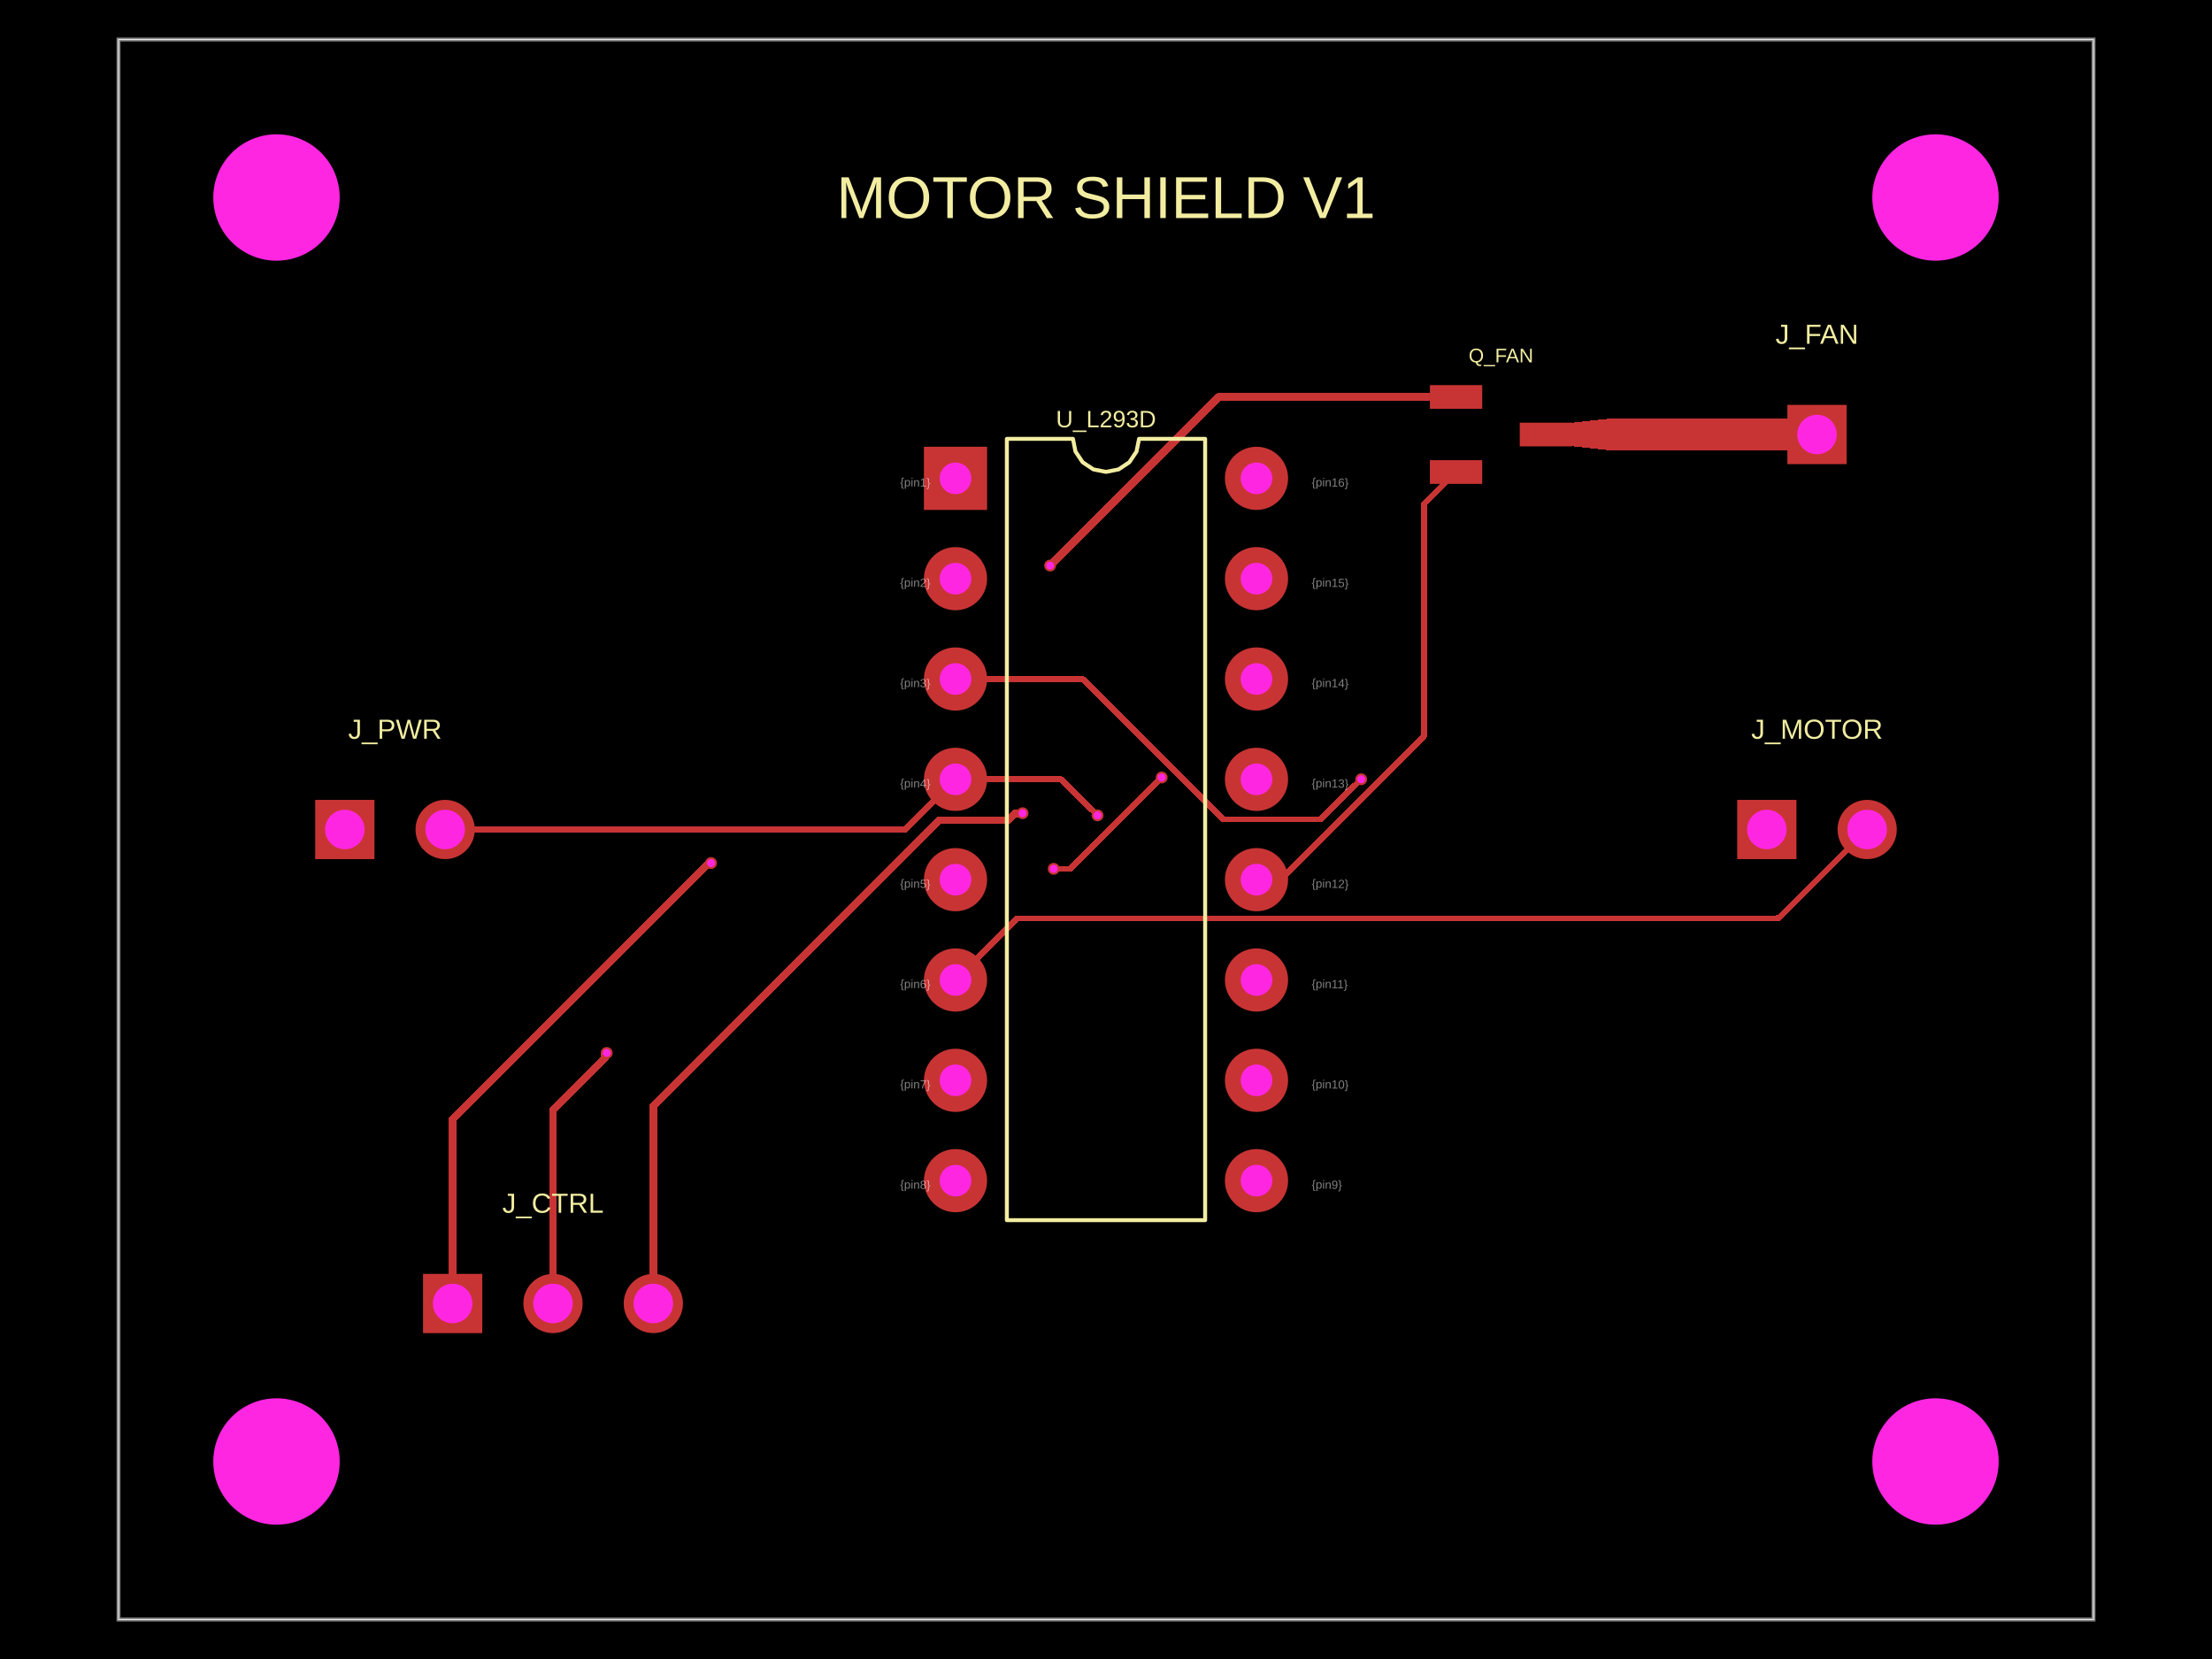
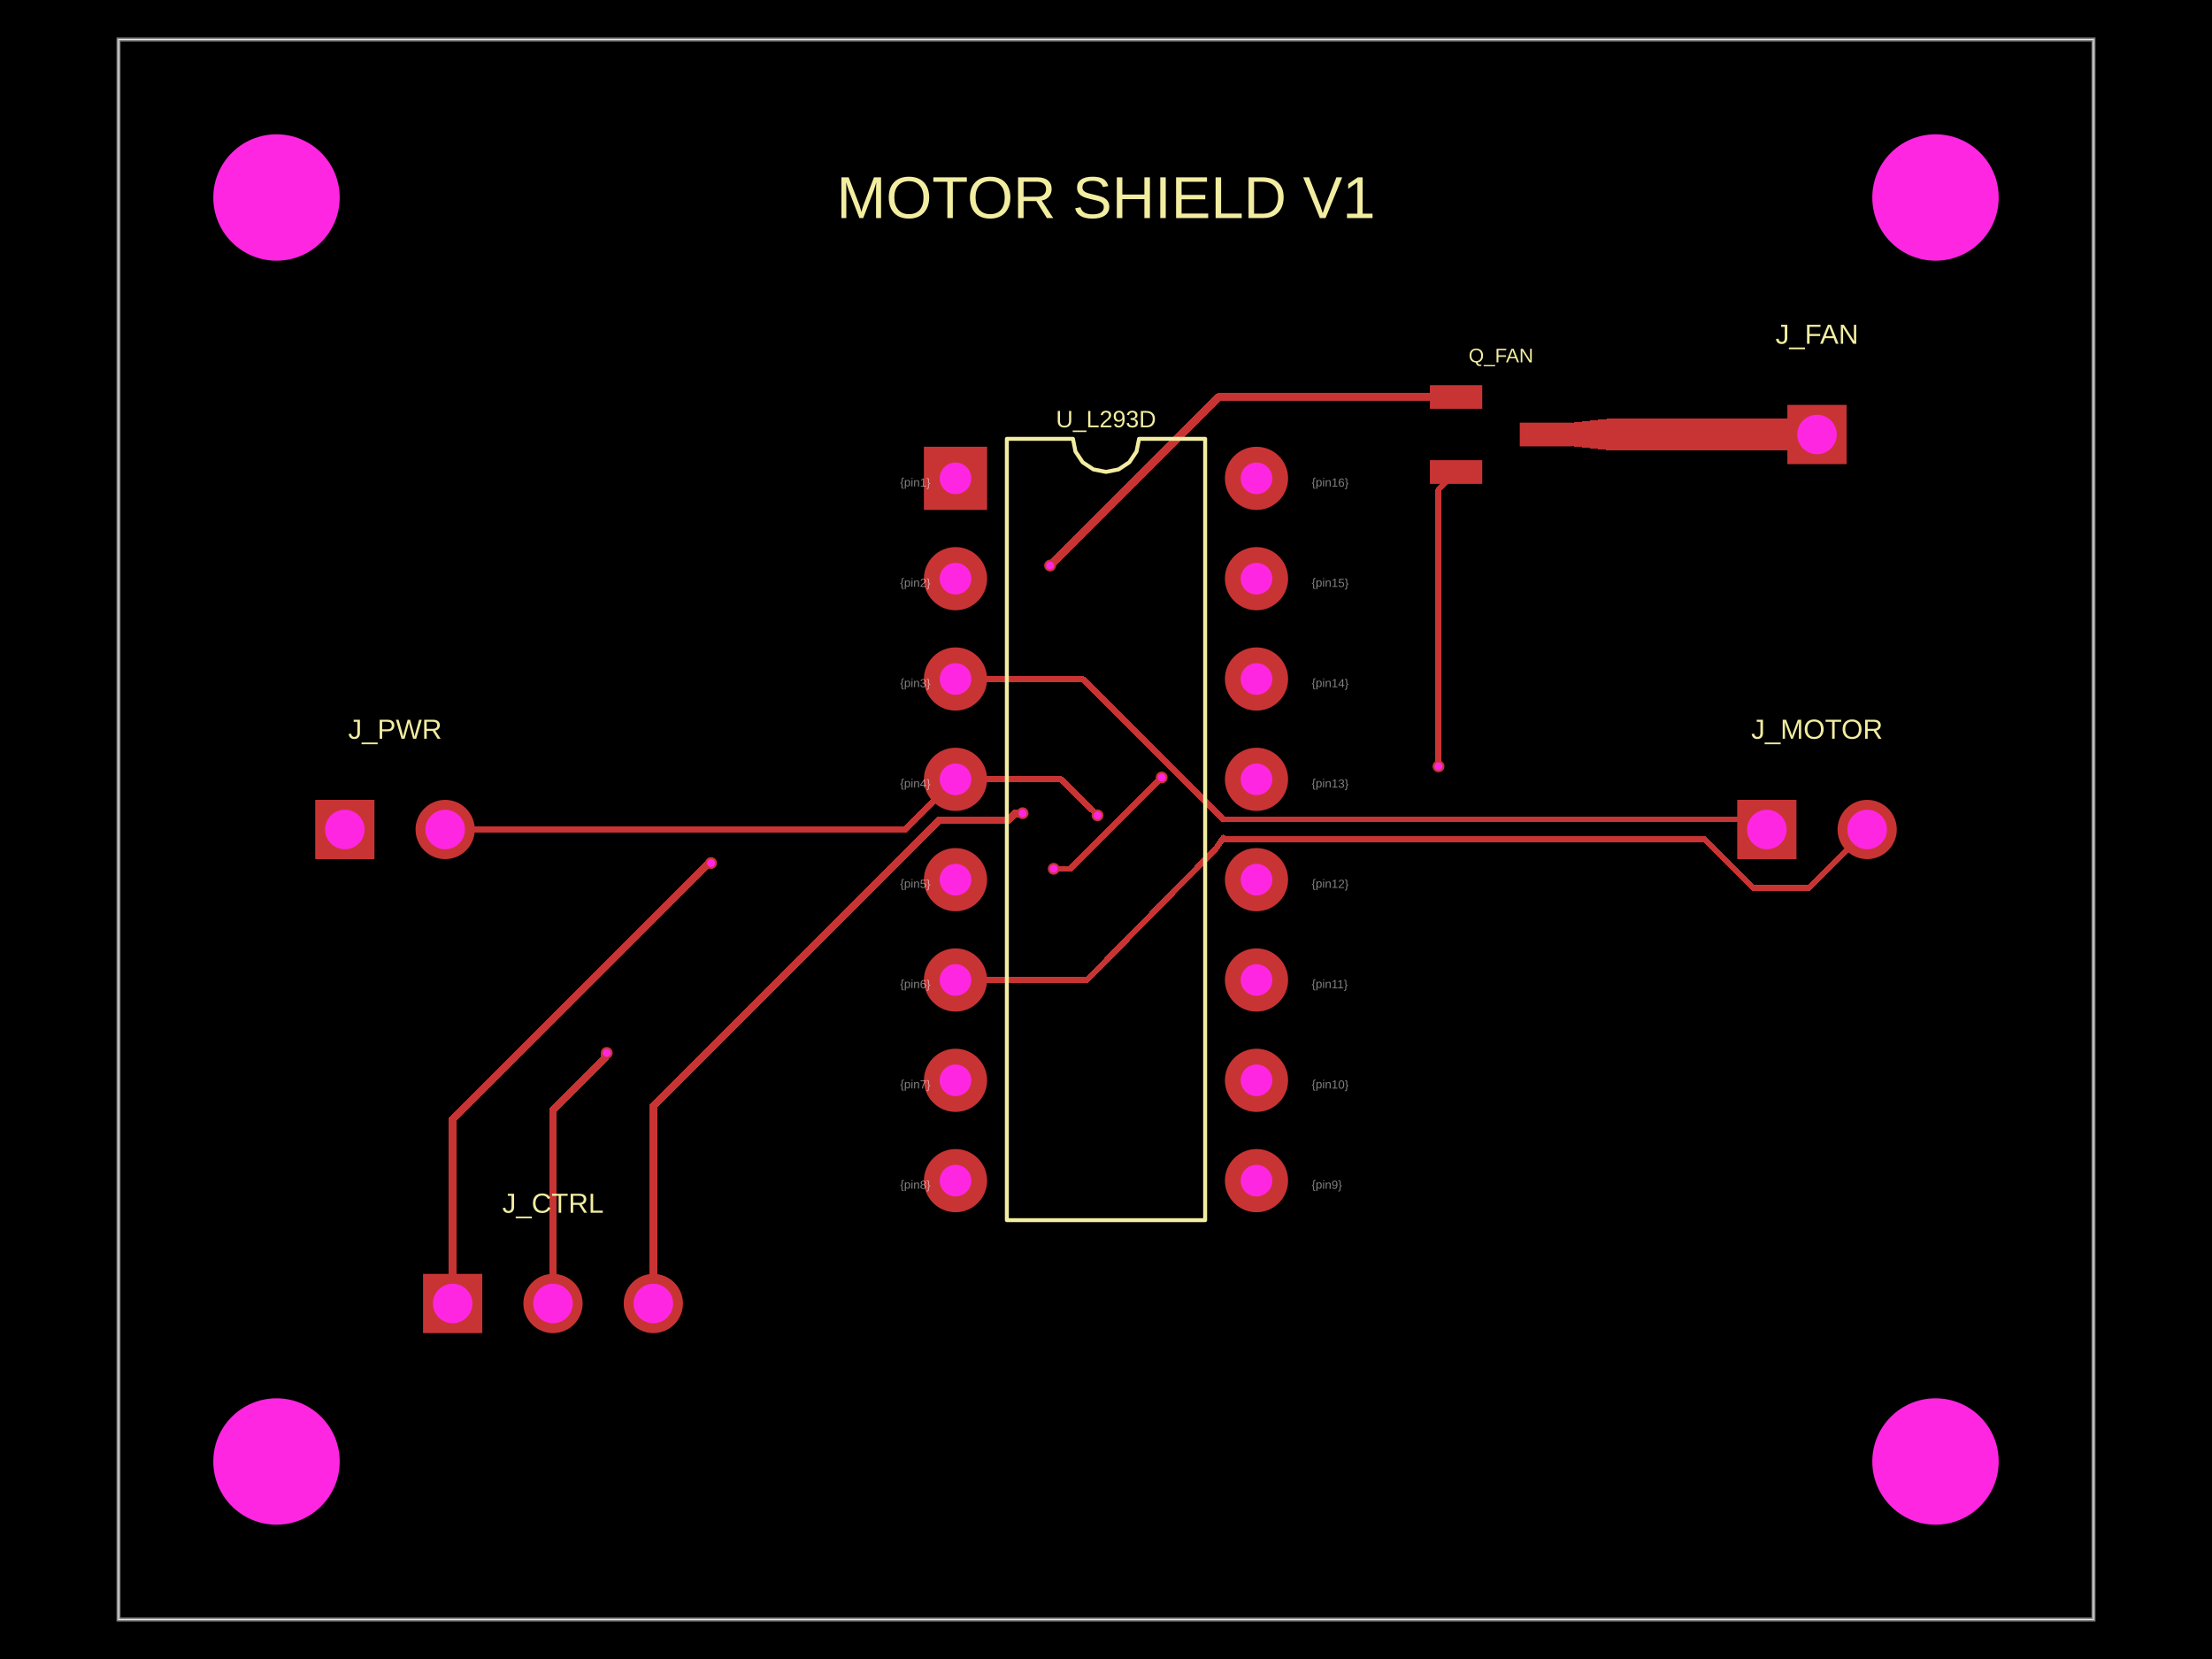
<svg xmlns="http://www.w3.org/2000/svg" width="800" height="600">
  <style />
  <rect class="boundary" x="0" y="0" fill="#000" width="800" height="600" data-type="pcb_background" data-pcb-layer="global" />
  <rect class="pcb-boundary" fill="none" stroke="#fff" stroke-width="0.3" x="42.857" y="14.286" width="714.286" height="571.429" data-type="pcb_boundary" data-pcb-layer="global" />
  <path class="pcb-board" d="M 42.857 585.714 L 757.143 585.714 L 757.143 14.286 L 42.857 14.286 Z" fill="none" stroke="rgba(255, 255, 255, 0.5)" stroke-width="1.429" data-type="pcb_board" data-pcb-layer="board" />
  <rect class="pcb-pad" fill="rgb(200, 52, 52)" x="517.143" y="139.286" width="18.929" height="8.571" data-type="pcb_smtpad" data-pcb-layer="top" data-pad-name="Q_FAN.GATE" />
  <rect class="pcb-pad" fill="rgb(200, 52, 52)" x="517.143" y="166.429" width="18.929" height="8.571" data-type="pcb_smtpad" data-pcb-layer="top" data-pad-name="Q_FAN.SOURCE" />
  <rect class="pcb-pad" fill="rgb(200, 52, 52)" x="549.643" y="152.857" width="18.929" height="8.571" data-type="pcb_smtpad" data-pcb-layer="top" data-pad-name="Q_FAN.DRAIN" />
  <path class="pcb-trace" stroke="rgb(200, 52, 52)" fill="none" d="M 559.114 157.143 L 561.971 157.143" stroke-width="8.571" stroke-linecap="round" stroke-linejoin="round" shape-rendering="crispEdges" data-type="pcb_trace" data-pcb-layer="top" />
  <path class="pcb-trace" stroke="rgb(200, 52, 52)" fill="none" d="M 561.971 157.143 L 564.829 157.143" stroke-width="8.571" stroke-linecap="round" stroke-linejoin="round" shape-rendering="crispEdges" data-type="pcb_trace" data-pcb-layer="top" />
  <path class="pcb-trace" stroke="rgb(200, 52, 52)" fill="none" d="M 564.829 157.143 L 567.686 157.143" stroke-width="8.571" stroke-linecap="round" stroke-linejoin="round" shape-rendering="crispEdges" data-type="pcb_trace" data-pcb-layer="top" />
  <path class="pcb-trace" stroke="rgb(200, 52, 52)" fill="none" d="M 567.686 157.143 L 568.579 157.143" stroke-width="8.571" stroke-linecap="round" stroke-linejoin="round" shape-rendering="crispEdges" data-type="pcb_trace" data-pcb-layer="top" />
  <path class="pcb-trace" stroke="rgb(200, 52, 52)" fill="none" d="M 568.579 157.143 L 570.543 157.143" stroke-width="8.571" stroke-linecap="round" stroke-linejoin="round" shape-rendering="crispEdges" data-type="pcb_trace" data-pcb-layer="top" />
  <path class="pcb-trace" stroke="rgb(200, 52, 52)" fill="none" d="M 570.543 157.143 L 573.4 157.143" stroke-width="8.99" stroke-linecap="round" stroke-linejoin="round" shape-rendering="crispEdges" data-type="pcb_trace" data-pcb-layer="top" />
  <path class="pcb-trace" stroke="rgb(200, 52, 52)" fill="none" d="M 573.4 157.143 L 576.257 157.143" stroke-width="9.6" stroke-linecap="round" stroke-linejoin="round" shape-rendering="crispEdges" data-type="pcb_trace" data-pcb-layer="top" />
  <path class="pcb-trace" stroke="rgb(200, 52, 52)" fill="none" d="M 576.257 157.143 L 579.114 157.143" stroke-width="10.21" stroke-linecap="round" stroke-linejoin="round" shape-rendering="crispEdges" data-type="pcb_trace" data-pcb-layer="top" />
  <path class="pcb-trace" stroke="rgb(200, 52, 52)" fill="none" d="M 579.114 157.143 L 581.971 157.143" stroke-width="10.819" stroke-linecap="round" stroke-linejoin="round" shape-rendering="crispEdges" data-type="pcb_trace" data-pcb-layer="top" />
  <path class="pcb-trace" stroke="rgb(200, 52, 52)" fill="none" d="M 581.971 157.143 L 657.143 157.143" stroke-width="11.429" stroke-linecap="round" stroke-linejoin="round" shape-rendering="crispEdges" data-type="pcb_trace" data-pcb-layer="top" />
-   <path class="pcb-trace" stroke="rgb(200, 52, 52)" fill="none" d="M 345.571 354.429 L 367.903 332.142" stroke-width="2.143" stroke-linecap="round" stroke-linejoin="round" shape-rendering="crispEdges" data-type="pcb_trace" data-pcb-layer="top" />
-   <path class="pcb-trace" stroke="rgb(200, 52, 52)" fill="none" d="M 367.903 332.142 L 639.891 332.142" stroke-width="2.143" stroke-linecap="round" stroke-linejoin="round" shape-rendering="crispEdges" data-type="pcb_trace" data-pcb-layer="top" />
-   <path class="pcb-trace" stroke="rgb(200, 52, 52)" fill="none" d="M 639.891 332.142 L 643.189 332.097" stroke-width="2.143" stroke-linecap="round" stroke-linejoin="round" shape-rendering="crispEdges" data-type="pcb_trace" data-pcb-layer="top" />
-   <path class="pcb-trace" stroke="rgb(200, 52, 52)" fill="none" d="M 643.189 332.097 L 675.286 300" stroke-width="2.143" stroke-linecap="round" stroke-linejoin="round" shape-rendering="crispEdges" data-type="pcb_trace" data-pcb-layer="top" />
+   <path class="pcb-trace" stroke="rgb(200, 52, 52)" fill="none" d="M 345.571 354.429 L 393.143 354.429" stroke-width="2.143" stroke-linecap="round" stroke-linejoin="round" shape-rendering="crispEdges" data-type="pcb_trace" data-pcb-layer="top" />
+   <path class="pcb-trace" stroke="rgb(200, 52, 52)" fill="none" d="M 393.143 354.429 L 439.647 307.013" stroke-width="2.143" stroke-linecap="round" stroke-linejoin="round" shape-rendering="crispEdges" data-type="pcb_trace" data-pcb-layer="top" />
+   <path class="pcb-trace" stroke="rgb(200, 52, 52)" fill="none" d="M 439.647 307.013 L 442.48 302.966" stroke-width="2.143" stroke-linecap="round" stroke-linejoin="round" shape-rendering="crispEdges" data-type="pcb_trace" data-pcb-layer="top" />
+   <path class="pcb-trace" stroke="rgb(200, 52, 52)" fill="none" d="M 442.48 302.966 L 442.877 303.533" stroke-width="2.143" stroke-linecap="round" stroke-linejoin="round" shape-rendering="crispEdges" data-type="pcb_trace" data-pcb-layer="top" />
+   <path class="pcb-trace" stroke="rgb(200, 52, 52)" fill="none" d="M 442.877 303.533 L 444.853 303.533" stroke-width="2.143" stroke-linecap="round" stroke-linejoin="round" shape-rendering="crispEdges" data-type="pcb_trace" data-pcb-layer="top" />
+   <path class="pcb-trace" stroke="rgb(200, 52, 52)" fill="none" d="M 444.853 303.533 L 616.423 303.533" stroke-width="2.143" stroke-linecap="round" stroke-linejoin="round" shape-rendering="crispEdges" data-type="pcb_trace" data-pcb-layer="top" />
+   <path class="pcb-trace" stroke="rgb(200, 52, 52)" fill="none" d="M 616.423 303.533 L 633.99 321.1" stroke-width="2.143" stroke-linecap="round" stroke-linejoin="round" shape-rendering="crispEdges" data-type="pcb_trace" data-pcb-layer="top" />
+   <path class="pcb-trace" stroke="rgb(200, 52, 52)" fill="none" d="M 633.99 321.1 L 654.186 321.1" stroke-width="2.143" stroke-linecap="round" stroke-linejoin="round" shape-rendering="crispEdges" data-type="pcb_trace" data-pcb-layer="top" />
+   <path class="pcb-trace" stroke="rgb(200, 52, 52)" fill="none" d="M 654.186 321.1 L 675.286 300" stroke-width="2.143" stroke-linecap="round" stroke-linejoin="round" shape-rendering="crispEdges" data-type="pcb_trace" data-pcb-layer="top" />
  <path class="pcb-trace" stroke="rgb(200, 52, 52)" fill="none" d="M 345.571 245.571 L 391.628 245.571" stroke-width="2.143" stroke-linecap="round" stroke-linejoin="round" shape-rendering="crispEdges" data-type="pcb_trace" data-pcb-layer="top" />
  <path class="pcb-trace" stroke="rgb(200, 52, 52)" fill="none" d="M 391.628 245.571 L 442.396 296.339" stroke-width="2.143" stroke-linecap="round" stroke-linejoin="round" shape-rendering="crispEdges" data-type="pcb_trace" data-pcb-layer="top" />
-   <path class="pcb-trace" stroke="rgb(200, 52, 52)" fill="none" d="M 442.396 296.339 L 477.55 296.339" stroke-width="2.143" stroke-linecap="round" stroke-linejoin="round" shape-rendering="crispEdges" data-type="pcb_trace" data-pcb-layer="top" />
-   <path class="pcb-trace" stroke="rgb(200, 52, 52)" fill="none" d="M 477.55 296.339 L 489.829 284.06" stroke-width="2.143" stroke-linecap="round" stroke-linejoin="round" shape-rendering="crispEdges" data-type="pcb_trace" data-pcb-layer="top" />
-   <path class="pcb-trace" stroke="rgb(200, 52, 52)" fill="none" d="M 489.829 284.06 L 490.083 284.06" stroke-width="2.143" stroke-linecap="round" stroke-linejoin="round" shape-rendering="crispEdges" data-type="pcb_trace" data-pcb-layer="top" />
-   <path class="pcb-trace" stroke="rgb(200, 52, 52)" fill="none" d="M 490.083 284.06 L 492.3 281.843" stroke-width="2.143" stroke-linecap="round" stroke-linejoin="round" shape-rendering="crispEdges" data-type="pcb_trace" data-pcb-layer="top" />
+   <path class="pcb-trace" stroke="rgb(200, 52, 52)" fill="none" d="M 442.396 296.339 L 635.339 296.339" stroke-width="2.143" stroke-linecap="round" stroke-linejoin="round" shape-rendering="crispEdges" data-type="pcb_trace" data-pcb-layer="top" />
+   <path class="pcb-trace" stroke="rgb(200, 52, 52)" fill="none" d="M 635.339 296.339 L 639 300" stroke-width="2.143" stroke-linecap="round" stroke-linejoin="round" shape-rendering="crispEdges" data-type="pcb_trace" data-pcb-layer="top" />
  <path class="pcb-trace" stroke="rgb(200, 52, 52)" fill="none" d="M 236.286 471.429 L 236.286 400.008" stroke-width="2.857" stroke-linecap="round" stroke-linejoin="round" shape-rendering="crispEdges" data-type="pcb_trace" data-pcb-layer="top" />
  <path class="pcb-trace" stroke="rgb(200, 52, 52)" fill="none" d="M 236.286 400.008 L 339.651 296.643" stroke-width="2.857" stroke-linecap="round" stroke-linejoin="round" shape-rendering="crispEdges" data-type="pcb_trace" data-pcb-layer="top" />
  <path class="pcb-trace" stroke="rgb(200, 52, 52)" fill="none" d="M 339.651 296.643 L 364.691 296.643" stroke-width="2.857" stroke-linecap="round" stroke-linejoin="round" shape-rendering="crispEdges" data-type="pcb_trace" data-pcb-layer="top" />
  <path class="pcb-trace" stroke="rgb(200, 52, 52)" fill="none" d="M 364.691 296.643 L 367.183 294.152" stroke-width="2.857" stroke-linecap="round" stroke-linejoin="round" shape-rendering="crispEdges" data-type="pcb_trace" data-pcb-layer="top" />
  <path class="pcb-trace" stroke="rgb(200, 52, 52)" fill="none" d="M 367.183 294.152 L 369.791 294.152" stroke-width="2.857" stroke-linecap="round" stroke-linejoin="round" shape-rendering="crispEdges" data-type="pcb_trace" data-pcb-layer="top" />
  <path class="pcb-trace" stroke="rgb(200, 52, 52)" fill="none" d="M 369.791 294.152 L 369.829 294.114" stroke-width="2.857" stroke-linecap="round" stroke-linejoin="round" shape-rendering="crispEdges" data-type="pcb_trace" data-pcb-layer="top" />
  <path class="pcb-trace" stroke="rgb(200, 52, 52)" fill="none" d="M 379.786 204.543 L 440.757 143.571" stroke-width="2.857" stroke-linecap="round" stroke-linejoin="round" shape-rendering="crispEdges" data-type="pcb_trace" data-pcb-layer="top" />
  <path class="pcb-trace" stroke="rgb(200, 52, 52)" fill="none" d="M 440.757 143.571 L 526.614 143.571" stroke-width="2.857" stroke-linecap="round" stroke-linejoin="round" shape-rendering="crispEdges" data-type="pcb_trace" data-pcb-layer="top" />
  <path class="pcb-trace" stroke="rgb(200, 52, 52)" fill="none" d="M 200 471.429 L 200 401.434" stroke-width="2.857" stroke-linecap="round" stroke-linejoin="round" shape-rendering="crispEdges" data-type="pcb_trace" data-pcb-layer="top" />
  <path class="pcb-trace" stroke="rgb(200, 52, 52)" fill="none" d="M 200 401.434 L 218.691 382.743" stroke-width="2.857" stroke-linecap="round" stroke-linejoin="round" shape-rendering="crispEdges" data-type="pcb_trace" data-pcb-layer="top" />
  <path class="pcb-trace" stroke="rgb(200, 52, 52)" fill="none" d="M 218.691 382.743 L 218.691 381.538" stroke-width="2.857" stroke-linecap="round" stroke-linejoin="round" shape-rendering="crispEdges" data-type="pcb_trace" data-pcb-layer="top" />
  <path class="pcb-trace" stroke="rgb(200, 52, 52)" fill="none" d="M 218.691 381.538 L 219.429 380.8" stroke-width="2.857" stroke-linecap="round" stroke-linejoin="round" shape-rendering="crispEdges" data-type="pcb_trace" data-pcb-layer="top" />
  <path class="pcb-trace" stroke="rgb(200, 52, 52)" fill="none" d="M 163.714 471.429 L 163.714 404.74" stroke-width="2.857" stroke-linecap="round" stroke-linejoin="round" shape-rendering="crispEdges" data-type="pcb_trace" data-pcb-layer="top" />
  <path class="pcb-trace" stroke="rgb(200, 52, 52)" fill="none" d="M 163.714 404.74 L 256.734 311.72" stroke-width="2.857" stroke-linecap="round" stroke-linejoin="round" shape-rendering="crispEdges" data-type="pcb_trace" data-pcb-layer="top" />
  <path class="pcb-trace" stroke="rgb(200, 52, 52)" fill="none" d="M 256.734 311.72 L 257.157 312.143" stroke-width="2.857" stroke-linecap="round" stroke-linejoin="round" shape-rendering="crispEdges" data-type="pcb_trace" data-pcb-layer="top" />
  <path class="pcb-trace" stroke="rgb(200, 52, 52)" fill="none" d="M 345.571 281.857 L 383.75 281.857" stroke-width="2.143" stroke-linecap="round" stroke-linejoin="round" shape-rendering="crispEdges" data-type="pcb_trace" data-pcb-layer="top" />
  <path class="pcb-trace" stroke="rgb(200, 52, 52)" fill="none" d="M 383.75 281.857 L 394.633 292.741" stroke-width="2.143" stroke-linecap="round" stroke-linejoin="round" shape-rendering="crispEdges" data-type="pcb_trace" data-pcb-layer="top" />
  <path class="pcb-trace" stroke="rgb(200, 52, 52)" fill="none" d="M 394.633 292.741 L 394.798 292.741" stroke-width="2.143" stroke-linecap="round" stroke-linejoin="round" shape-rendering="crispEdges" data-type="pcb_trace" data-pcb-layer="top" />
  <path class="pcb-trace" stroke="rgb(200, 52, 52)" fill="none" d="M 394.798 292.741 L 396.943 294.886" stroke-width="2.143" stroke-linecap="round" stroke-linejoin="round" shape-rendering="crispEdges" data-type="pcb_trace" data-pcb-layer="top" />
-   <path class="pcb-trace" stroke="rgb(200, 52, 52)" fill="none" d="M 454.429 318.143 L 463.063 318.143" stroke-width="2.143" stroke-linecap="round" stroke-linejoin="round" shape-rendering="crispEdges" data-type="pcb_trace" data-pcb-layer="top" />
-   <path class="pcb-trace" stroke="rgb(200, 52, 52)" fill="none" d="M 463.063 318.143 L 515.04 266.165" stroke-width="2.143" stroke-linecap="round" stroke-linejoin="round" shape-rendering="crispEdges" data-type="pcb_trace" data-pcb-layer="top" />
-   <path class="pcb-trace" stroke="rgb(200, 52, 52)" fill="none" d="M 515.04 266.165 L 515.04 182.288" stroke-width="2.143" stroke-linecap="round" stroke-linejoin="round" shape-rendering="crispEdges" data-type="pcb_trace" data-pcb-layer="top" />
-   <path class="pcb-trace" stroke="rgb(200, 52, 52)" fill="none" d="M 515.04 182.288 L 526.614 170.714" stroke-width="2.143" stroke-linecap="round" stroke-linejoin="round" shape-rendering="crispEdges" data-type="pcb_trace" data-pcb-layer="top" />
+   <path class="pcb-trace" stroke="rgb(200, 52, 52)" fill="none" d="M 520.257 277.157 L 520.257 177.071" stroke-width="2.143" stroke-linecap="round" stroke-linejoin="round" shape-rendering="crispEdges" data-type="pcb_trace" data-pcb-layer="top" />
+   <path class="pcb-trace" stroke="rgb(200, 52, 52)" fill="none" d="M 520.257 177.071 L 526.614 170.714" stroke-width="2.143" stroke-linecap="round" stroke-linejoin="round" shape-rendering="crispEdges" data-type="pcb_trace" data-pcb-layer="top" />
  <path class="pcb-trace" stroke="rgb(200, 52, 52)" fill="none" d="M 161 300 L 327.429 300" stroke-width="2.143" stroke-linecap="round" stroke-linejoin="round" shape-rendering="crispEdges" data-type="pcb_trace" data-pcb-layer="top" />
  <path class="pcb-trace" stroke="rgb(200, 52, 52)" fill="none" d="M 327.429 300 L 345.571 281.857" stroke-width="2.143" stroke-linecap="round" stroke-linejoin="round" shape-rendering="crispEdges" data-type="pcb_trace" data-pcb-layer="top" />
  <path class="pcb-trace" stroke="rgb(200, 52, 52)" fill="none" d="M 381.086 314.214 L 387.047 314.214" stroke-width="2.143" stroke-linecap="round" stroke-linejoin="round" shape-rendering="crispEdges" data-type="pcb_trace" data-pcb-layer="top" />
  <path class="pcb-trace" stroke="rgb(200, 52, 52)" fill="none" d="M 387.047 314.214 L 418.17 283.092" stroke-width="2.143" stroke-linecap="round" stroke-linejoin="round" shape-rendering="crispEdges" data-type="pcb_trace" data-pcb-layer="top" />
  <path class="pcb-trace" stroke="rgb(200, 52, 52)" fill="none" d="M 418.17 283.092 L 418.237 283.092" stroke-width="2.143" stroke-linecap="round" stroke-linejoin="round" shape-rendering="crispEdges" data-type="pcb_trace" data-pcb-layer="top" />
  <path class="pcb-trace" stroke="rgb(200, 52, 52)" fill="none" d="M 418.237 283.092 L 420.143 281.186" stroke-width="2.143" stroke-linecap="round" stroke-linejoin="round" shape-rendering="crispEdges" data-type="pcb_trace" data-pcb-layer="top" />
  <text x="0" y="0" dx="0" dy="0" fill="#f2eda1" font-family="Arial, sans-serif" font-size="21.429" text-anchor="middle" dominant-baseline="central" transform="matrix(1,0,0,1,400,71.42857)" class="pcb-silkscreen-text pcb-silkscreen-top" data-pcb-silkscreen-text-id="pcb_silkscreen_text_0" stroke="none" data-type="pcb_silkscreen_text" data-pcb-layer="top">MOTOR SHIELD V1</text>
  <text x="0" y="0" dx="0" dy="0" fill="#f2eda1" font-family="Arial, sans-serif" font-size="10" text-anchor="middle" dominant-baseline="central" transform="matrix(1,0,0,1,142.8571,263.7143)" class="pcb-silkscreen-text pcb-silkscreen-top" data-pcb-silkscreen-text-id="pcb_silkscreen_text_1" stroke="none" data-type="pcb_silkscreen_text" data-pcb-layer="top">J_PWR</text>
  <text x="0" y="0" dx="0" dy="0" fill="#f2eda1" font-family="Arial, sans-serif" font-size="10" text-anchor="middle" dominant-baseline="central" transform="matrix(1,0,0,1,200,435.1429)" class="pcb-silkscreen-text pcb-silkscreen-top" data-pcb-silkscreen-text-id="pcb_silkscreen_text_2" stroke="none" data-type="pcb_silkscreen_text" data-pcb-layer="top">J_CTRL</text>
  <path class="pcb-silkscreen pcb-silkscreen-top" d="M 364.143 441.286 L 364.143 158.714 L 388.048 158.714 L 388.957 163.288 L 391.548 167.166 L 395.426 169.757 L 400 170.667 L 404.574 169.757 L 408.452 167.166 L 411.043 163.288 L 411.952 158.714 L 435.857 158.714 L 435.857 441.286 L 364.143 441.286 Z" fill="none" stroke="#f2eda1" stroke-width="1.429" stroke-linecap="round" stroke-linejoin="round" data-pcb-component-id="pcb_component_2" data-pcb-silkscreen-path-id="pcb_silkscreen_path_0" data-type="pcb_silkscreen_path" data-pcb-layer="top" />
  <text x="0" y="0" dx="0" dy="0" fill="#f2eda1" font-family="Arial, sans-serif" font-size="8.571" text-anchor="middle" dominant-baseline="central" transform="matrix(1,0,0,1,400,151.5714)" class="pcb-silkscreen-text pcb-silkscreen-top" data-pcb-silkscreen-text-id="pcb_silkscreen_text_3" stroke="none" data-type="pcb_silkscreen_text" data-pcb-layer="top">U_L293D</text>
  <text x="0" y="0" dx="0" dy="0" fill="#f2eda1" font-family="Arial, sans-serif" font-size="7.143" text-anchor="middle" dominant-baseline="central" transform="matrix(1,0,0,1,542.8571,128.5714)" class="pcb-silkscreen-text pcb-silkscreen-top" data-pcb-silkscreen-text-id="pcb_silkscreen_text_4" stroke="none" data-type="pcb_silkscreen_text" data-pcb-layer="top">Q_FAN</text>
  <text x="0" y="0" dx="0" dy="0" fill="#f2eda1" font-family="Arial, sans-serif" font-size="10" text-anchor="middle" dominant-baseline="central" transform="matrix(1,0,0,1,657.1429,263.7143)" class="pcb-silkscreen-text pcb-silkscreen-top" data-pcb-silkscreen-text-id="pcb_silkscreen_text_5" stroke="none" data-type="pcb_silkscreen_text" data-pcb-layer="top">J_MOTOR</text>
  <text x="0" y="0" dx="0" dy="0" fill="#f2eda1" font-family="Arial, sans-serif" font-size="10" text-anchor="middle" dominant-baseline="central" transform="matrix(1,0,0,1,657.1429,120.8571)" class="pcb-silkscreen-text pcb-silkscreen-top" data-pcb-silkscreen-text-id="pcb_silkscreen_text_6" stroke="none" data-type="pcb_silkscreen_text" data-pcb-layer="top">J_FAN</text>
  <g data-type="pcb_plated_hole" data-pcb-layer="through" data-pad-name="J_PWR.pin1">
    <rect class="pcb-hole-outer-pad" fill="rgb(200, 52, 52)" x="114" y="289.286" width="21.429" height="21.429" data-type="pcb_plated_hole" data-pcb-layer="top" />
    <circle class="pcb-hole-inner" fill="#FF26E2" cx="124.714" cy="300" r="7.143" data-type="pcb_plated_hole_drill" data-pcb-layer="drill" />
  </g>
  <g data-type="pcb_plated_hole" data-pcb-layer="through" data-pad-name="J_PWR.pin2">
    <circle class="pcb-hole-outer" fill="rgb(200, 52, 52)" cx="161" cy="300" r="10.714" data-type="pcb_plated_hole" data-pcb-layer="top" />
    <circle class="pcb-hole-inner" fill="#FF26E2" cx="161" cy="300" r="7.143" data-type="pcb_plated_hole_drill" data-pcb-layer="drill" />
  </g>
  <g data-type="pcb_plated_hole" data-pcb-layer="through" data-pad-name="J_CTRL.pin1">
    <rect class="pcb-hole-outer-pad" fill="rgb(200, 52, 52)" x="153" y="460.714" width="21.429" height="21.429" data-type="pcb_plated_hole" data-pcb-layer="top" />
    <circle class="pcb-hole-inner" fill="#FF26E2" cx="163.714" cy="471.429" r="7.143" data-type="pcb_plated_hole_drill" data-pcb-layer="drill" />
  </g>
  <g data-type="pcb_plated_hole" data-pcb-layer="through" data-pad-name="J_CTRL.pin2">
    <circle class="pcb-hole-outer" fill="rgb(200, 52, 52)" cx="200" cy="471.429" r="10.714" data-type="pcb_plated_hole" data-pcb-layer="top" />
    <circle class="pcb-hole-inner" fill="#FF26E2" cx="200" cy="471.429" r="7.143" data-type="pcb_plated_hole_drill" data-pcb-layer="drill" />
  </g>
  <g data-type="pcb_plated_hole" data-pcb-layer="through" data-pad-name="J_CTRL.pin3">
    <circle class="pcb-hole-outer" fill="rgb(200, 52, 52)" cx="236.286" cy="471.429" r="10.714" data-type="pcb_plated_hole" data-pcb-layer="top" />
    <circle class="pcb-hole-inner" fill="#FF26E2" cx="236.286" cy="471.429" r="7.143" data-type="pcb_plated_hole_drill" data-pcb-layer="drill" />
  </g>
  <g data-type="pcb_plated_hole" data-pcb-layer="through" data-pad-name="U_L293D.EN1">
    <rect class="pcb-hole-outer-pad" fill="rgb(200, 52, 52)" x="334.143" y="161.571" width="22.857" height="22.857" data-type="pcb_plated_hole" data-pcb-layer="top" />
    <circle class="pcb-hole-inner" fill="#FF26E2" cx="345.571" cy="173" r="5.714" data-type="pcb_plated_hole_drill" data-pcb-layer="drill" />
  </g>
  <g data-type="pcb_plated_hole" data-pcb-layer="through" data-pad-name="U_L293D.IN1">
    <circle class="pcb-hole-outer" fill="rgb(200, 52, 52)" cx="345.571" cy="209.286" r="11.429" data-type="pcb_plated_hole" data-pcb-layer="top" />
    <circle class="pcb-hole-inner" fill="#FF26E2" cx="345.571" cy="209.286" r="5.714" data-type="pcb_plated_hole_drill" data-pcb-layer="drill" />
  </g>
  <g data-type="pcb_plated_hole" data-pcb-layer="through" data-pad-name="U_L293D.OUT1">
    <circle class="pcb-hole-outer" fill="rgb(200, 52, 52)" cx="345.571" cy="245.571" r="11.429" data-type="pcb_plated_hole" data-pcb-layer="top" />
    <circle class="pcb-hole-inner" fill="#FF26E2" cx="345.571" cy="245.571" r="5.714" data-type="pcb_plated_hole_drill" data-pcb-layer="drill" />
  </g>
  <g data-type="pcb_plated_hole" data-pcb-layer="through" data-pad-name="U_L293D.GND_L">
    <circle class="pcb-hole-outer" fill="rgb(200, 52, 52)" cx="345.571" cy="281.857" r="11.429" data-type="pcb_plated_hole" data-pcb-layer="top" />
    <circle class="pcb-hole-inner" fill="#FF26E2" cx="345.571" cy="281.857" r="5.714" data-type="pcb_plated_hole_drill" data-pcb-layer="drill" />
  </g>
  <g data-type="pcb_plated_hole" data-pcb-layer="through" data-pad-name="U_L293D.pin5">
    <circle class="pcb-hole-outer" fill="rgb(200, 52, 52)" cx="345.571" cy="318.143" r="11.429" data-type="pcb_plated_hole" data-pcb-layer="top" />
    <circle class="pcb-hole-inner" fill="#FF26E2" cx="345.571" cy="318.143" r="5.714" data-type="pcb_plated_hole_drill" data-pcb-layer="drill" />
  </g>
  <g data-type="pcb_plated_hole" data-pcb-layer="through" data-pad-name="U_L293D.OUT2">
    <circle class="pcb-hole-outer" fill="rgb(200, 52, 52)" cx="345.571" cy="354.429" r="11.429" data-type="pcb_plated_hole" data-pcb-layer="top" />
    <circle class="pcb-hole-inner" fill="#FF26E2" cx="345.571" cy="354.429" r="5.714" data-type="pcb_plated_hole_drill" data-pcb-layer="drill" />
  </g>
  <g data-type="pcb_plated_hole" data-pcb-layer="through" data-pad-name="U_L293D.IN2">
    <circle class="pcb-hole-outer" fill="rgb(200, 52, 52)" cx="345.571" cy="390.714" r="11.429" data-type="pcb_plated_hole" data-pcb-layer="top" />
    <circle class="pcb-hole-inner" fill="#FF26E2" cx="345.571" cy="390.714" r="5.714" data-type="pcb_plated_hole_drill" data-pcb-layer="drill" />
  </g>
  <g data-type="pcb_plated_hole" data-pcb-layer="through" data-pad-name="U_L293D.VMOTOR">
    <circle class="pcb-hole-outer" fill="rgb(200, 52, 52)" cx="345.571" cy="427" r="11.429" data-type="pcb_plated_hole" data-pcb-layer="top" />
    <circle class="pcb-hole-inner" fill="#FF26E2" cx="345.571" cy="427" r="5.714" data-type="pcb_plated_hole_drill" data-pcb-layer="drill" />
  </g>
  <g data-type="pcb_plated_hole" data-pcb-layer="through" data-pad-name="U_L293D.pin9">
    <circle class="pcb-hole-outer" fill="rgb(200, 52, 52)" cx="454.429" cy="427" r="11.429" data-type="pcb_plated_hole" data-pcb-layer="top" />
    <circle class="pcb-hole-inner" fill="#FF26E2" cx="454.429" cy="427" r="5.714" data-type="pcb_plated_hole_drill" data-pcb-layer="drill" />
  </g>
  <g data-type="pcb_plated_hole" data-pcb-layer="through" data-pad-name="U_L293D.pin10">
    <circle class="pcb-hole-outer" fill="rgb(200, 52, 52)" cx="454.429" cy="390.714" r="11.429" data-type="pcb_plated_hole" data-pcb-layer="top" />
    <circle class="pcb-hole-inner" fill="#FF26E2" cx="454.429" cy="390.714" r="5.714" data-type="pcb_plated_hole_drill" data-pcb-layer="drill" />
  </g>
  <g data-type="pcb_plated_hole" data-pcb-layer="through" data-pad-name="U_L293D.pin11">
    <circle class="pcb-hole-outer" fill="rgb(200, 52, 52)" cx="454.429" cy="354.429" r="11.429" data-type="pcb_plated_hole" data-pcb-layer="top" />
    <circle class="pcb-hole-inner" fill="#FF26E2" cx="454.429" cy="354.429" r="5.714" data-type="pcb_plated_hole_drill" data-pcb-layer="drill" />
  </g>
  <g data-type="pcb_plated_hole" data-pcb-layer="through" data-pad-name="U_L293D.GND_R">
    <circle class="pcb-hole-outer" fill="rgb(200, 52, 52)" cx="454.429" cy="318.143" r="11.429" data-type="pcb_plated_hole" data-pcb-layer="top" />
    <circle class="pcb-hole-inner" fill="#FF26E2" cx="454.429" cy="318.143" r="5.714" data-type="pcb_plated_hole_drill" data-pcb-layer="drill" />
  </g>
  <g data-type="pcb_plated_hole" data-pcb-layer="through" data-pad-name="U_L293D.pin13">
    <circle class="pcb-hole-outer" fill="rgb(200, 52, 52)" cx="454.429" cy="281.857" r="11.429" data-type="pcb_plated_hole" data-pcb-layer="top" />
    <circle class="pcb-hole-inner" fill="#FF26E2" cx="454.429" cy="281.857" r="5.714" data-type="pcb_plated_hole_drill" data-pcb-layer="drill" />
  </g>
  <g data-type="pcb_plated_hole" data-pcb-layer="through" data-pad-name="U_L293D.pin14">
    <circle class="pcb-hole-outer" fill="rgb(200, 52, 52)" cx="454.429" cy="245.571" r="11.429" data-type="pcb_plated_hole" data-pcb-layer="top" />
    <circle class="pcb-hole-inner" fill="#FF26E2" cx="454.429" cy="245.571" r="5.714" data-type="pcb_plated_hole_drill" data-pcb-layer="drill" />
  </g>
  <g data-type="pcb_plated_hole" data-pcb-layer="through" data-pad-name="U_L293D.pin15">
    <circle class="pcb-hole-outer" fill="rgb(200, 52, 52)" cx="454.429" cy="209.286" r="11.429" data-type="pcb_plated_hole" data-pcb-layer="top" />
    <circle class="pcb-hole-inner" fill="#FF26E2" cx="454.429" cy="209.286" r="5.714" data-type="pcb_plated_hole_drill" data-pcb-layer="drill" />
  </g>
  <g data-type="pcb_plated_hole" data-pcb-layer="through" data-pad-name="U_L293D.VCC">
    <circle class="pcb-hole-outer" fill="rgb(200, 52, 52)" cx="454.429" cy="173" r="11.429" data-type="pcb_plated_hole" data-pcb-layer="top" />
    <circle class="pcb-hole-inner" fill="#FF26E2" cx="454.429" cy="173" r="5.714" data-type="pcb_plated_hole_drill" data-pcb-layer="drill" />
  </g>
  <g data-type="pcb_plated_hole" data-pcb-layer="through" data-pad-name="J_MOTOR.pin1">
    <rect class="pcb-hole-outer-pad" fill="rgb(200, 52, 52)" x="628.286" y="289.286" width="21.429" height="21.429" data-type="pcb_plated_hole" data-pcb-layer="top" />
    <circle class="pcb-hole-inner" fill="#FF26E2" cx="639" cy="300" r="7.143" data-type="pcb_plated_hole_drill" data-pcb-layer="drill" />
  </g>
  <g data-type="pcb_plated_hole" data-pcb-layer="through" data-pad-name="J_MOTOR.pin2">
    <circle class="pcb-hole-outer" fill="rgb(200, 52, 52)" cx="675.286" cy="300" r="10.714" data-type="pcb_plated_hole" data-pcb-layer="top" />
    <circle class="pcb-hole-inner" fill="#FF26E2" cx="675.286" cy="300" r="7.143" data-type="pcb_plated_hole_drill" data-pcb-layer="drill" />
  </g>
  <g data-type="pcb_plated_hole" data-pcb-layer="through" data-pad-name="J_FAN.pin1">
    <rect class="pcb-hole-outer-pad" fill="rgb(200, 52, 52)" x="646.429" y="146.429" width="21.429" height="21.429" data-type="pcb_plated_hole" data-pcb-layer="top" />
    <circle class="pcb-hole-inner" fill="#FF26E2" cx="657.143" cy="157.143" r="7.143" data-type="pcb_plated_hole_drill" data-pcb-layer="drill" />
  </g>
  <g data-type="pcb_via" data-pcb-layer="through">
-     <circle class="pcb-hole-outer" fill="rgb(200, 52, 52)" cx="492.3" cy="281.843" r="2.143" data-type="pcb_via" data-pcb-layer="top" />
-     <circle class="pcb-hole-inner" fill="#FF26E2" cx="492.3" cy="281.843" r="1.429" data-type="pcb_via" data-pcb-layer="drill" />
-   </g>
-   <g data-type="pcb_via" data-pcb-layer="through">
    <circle class="pcb-hole-outer" fill="rgb(200, 52, 52)" cx="369.829" cy="294.114" r="2.143" data-type="pcb_via" data-pcb-layer="top" />
    <circle class="pcb-hole-inner" fill="#FF26E2" cx="369.829" cy="294.114" r="1.429" data-type="pcb_via" data-pcb-layer="drill" />
  </g>
  <g data-type="pcb_via" data-pcb-layer="through">
    <circle class="pcb-hole-outer" fill="rgb(200, 52, 52)" cx="379.786" cy="204.543" r="2.143" data-type="pcb_via" data-pcb-layer="top" />
    <circle class="pcb-hole-inner" fill="#FF26E2" cx="379.786" cy="204.543" r="1.429" data-type="pcb_via" data-pcb-layer="drill" />
  </g>
  <g data-type="pcb_via" data-pcb-layer="through">
    <circle class="pcb-hole-outer" fill="rgb(200, 52, 52)" cx="219.429" cy="380.8" r="2.143" data-type="pcb_via" data-pcb-layer="top" />
    <circle class="pcb-hole-inner" fill="#FF26E2" cx="219.429" cy="380.8" r="1.429" data-type="pcb_via" data-pcb-layer="drill" />
  </g>
  <g data-type="pcb_via" data-pcb-layer="through">
    <circle class="pcb-hole-outer" fill="rgb(200, 52, 52)" cx="257.157" cy="312.143" r="2.143" data-type="pcb_via" data-pcb-layer="top" />
    <circle class="pcb-hole-inner" fill="#FF26E2" cx="257.157" cy="312.143" r="1.429" data-type="pcb_via" data-pcb-layer="drill" />
  </g>
  <g data-type="pcb_via" data-pcb-layer="through">
    <circle class="pcb-hole-outer" fill="rgb(200, 52, 52)" cx="396.943" cy="294.886" r="2.143" data-type="pcb_via" data-pcb-layer="top" />
    <circle class="pcb-hole-inner" fill="#FF26E2" cx="396.943" cy="294.886" r="1.429" data-type="pcb_via" data-pcb-layer="drill" />
+   </g>
+   <g data-type="pcb_via" data-pcb-layer="through">
+     <circle class="pcb-hole-outer" fill="rgb(200, 52, 52)" cx="520.257" cy="277.157" r="2.143" data-type="pcb_via" data-pcb-layer="top" />
+     <circle class="pcb-hole-inner" fill="#FF26E2" cx="520.257" cy="277.157" r="1.429" data-type="pcb_via" data-pcb-layer="drill" />
  </g>
  <g data-type="pcb_via" data-pcb-layer="through">
    <circle class="pcb-hole-outer" fill="rgb(200, 52, 52)" cx="381.086" cy="314.214" r="2.143" data-type="pcb_via" data-pcb-layer="top" />
    <circle class="pcb-hole-inner" fill="#FF26E2" cx="381.086" cy="314.214" r="1.429" data-type="pcb_via" data-pcb-layer="drill" />
  </g>
  <g data-type="pcb_via" data-pcb-layer="through">
    <circle class="pcb-hole-outer" fill="rgb(200, 52, 52)" cx="420.143" cy="281.186" r="2.143" data-type="pcb_via" data-pcb-layer="top" />
    <circle class="pcb-hole-inner" fill="#FF26E2" cx="420.143" cy="281.186" r="1.429" data-type="pcb_via" data-pcb-layer="drill" />
  </g>
  <circle class="pcb-hole" cx="100" cy="71.429" r="22.857" fill="#FF26E2" data-type="pcb_hole" data-pcb-layer="drill" />
  <circle class="pcb-hole" cx="700" cy="71.429" r="22.857" fill="#FF26E2" data-type="pcb_hole" data-pcb-layer="drill" />
  <circle class="pcb-hole" cx="100" cy="528.571" r="22.857" fill="#FF26E2" data-type="pcb_hole" data-pcb-layer="drill" />
  <circle class="pcb-hole" cx="700" cy="528.571" r="22.857" fill="#FF26E2" data-type="pcb_hole" data-pcb-layer="drill" />
  <text x="0" y="0" font-family="Arial, sans-serif" font-size="4.286" text-anchor="start" dominant-baseline="text-before-edge" transform="matrix(0.9998477,0.01745241,-0.01745241,0.9998477,325.5714,173)" class="pcb-fabrication-note-text" fill="rgba(255,255,255,0.5)" data-type="pcb_fabrication_note_text" data-pcb-layer="overlay">{pin1}</text>
  <text x="0" y="0" font-family="Arial, sans-serif" font-size="4.286" text-anchor="start" dominant-baseline="text-before-edge" transform="matrix(0.9998477,0.01745241,-0.01745241,0.9998477,325.5714,209.2857)" class="pcb-fabrication-note-text" fill="rgba(255,255,255,0.5)" data-type="pcb_fabrication_note_text" data-pcb-layer="overlay">{pin2}</text>
  <text x="0" y="0" font-family="Arial, sans-serif" font-size="4.286" text-anchor="start" dominant-baseline="text-before-edge" transform="matrix(0.9998477,0.01745241,-0.01745241,0.9998477,325.5714,245.5714)" class="pcb-fabrication-note-text" fill="rgba(255,255,255,0.5)" data-type="pcb_fabrication_note_text" data-pcb-layer="overlay">{pin3}</text>
  <text x="0" y="0" font-family="Arial, sans-serif" font-size="4.286" text-anchor="start" dominant-baseline="text-before-edge" transform="matrix(0.9998477,0.01745241,-0.01745241,0.9998477,325.5714,281.8571)" class="pcb-fabrication-note-text" fill="rgba(255,255,255,0.5)" data-type="pcb_fabrication_note_text" data-pcb-layer="overlay">{pin4}</text>
  <text x="0" y="0" font-family="Arial, sans-serif" font-size="4.286" text-anchor="start" dominant-baseline="text-before-edge" transform="matrix(0.9998477,0.01745241,-0.01745241,0.9998477,325.5714,318.1429)" class="pcb-fabrication-note-text" fill="rgba(255,255,255,0.5)" data-type="pcb_fabrication_note_text" data-pcb-layer="overlay">{pin5}</text>
  <text x="0" y="0" font-family="Arial, sans-serif" font-size="4.286" text-anchor="start" dominant-baseline="text-before-edge" transform="matrix(0.9998477,0.01745241,-0.01745241,0.9998477,325.5714,354.4286)" class="pcb-fabrication-note-text" fill="rgba(255,255,255,0.5)" data-type="pcb_fabrication_note_text" data-pcb-layer="overlay">{pin6}</text>
  <text x="0" y="0" font-family="Arial, sans-serif" font-size="4.286" text-anchor="start" dominant-baseline="text-before-edge" transform="matrix(0.9998477,0.01745241,-0.01745241,0.9998477,325.5714,390.7143)" class="pcb-fabrication-note-text" fill="rgba(255,255,255,0.5)" data-type="pcb_fabrication_note_text" data-pcb-layer="overlay">{pin7}</text>
  <text x="0" y="0" font-family="Arial, sans-serif" font-size="4.286" text-anchor="start" dominant-baseline="text-before-edge" transform="matrix(0.9998477,0.01745241,-0.01745241,0.9998477,325.5714,427)" class="pcb-fabrication-note-text" fill="rgba(255,255,255,0.5)" data-type="pcb_fabrication_note_text" data-pcb-layer="overlay">{pin8}</text>
  <text x="0" y="0" font-family="Arial, sans-serif" font-size="4.286" text-anchor="start" dominant-baseline="text-before-edge" transform="matrix(0.9998477,0.01745241,-0.01745241,0.9998477,474.4286,427)" class="pcb-fabrication-note-text" fill="rgba(255,255,255,0.5)" data-type="pcb_fabrication_note_text" data-pcb-layer="overlay">{pin9}</text>
  <text x="0" y="0" font-family="Arial, sans-serif" font-size="4.286" text-anchor="start" dominant-baseline="text-before-edge" transform="matrix(0.9998477,0.01745241,-0.01745241,0.9998477,474.4286,390.7143)" class="pcb-fabrication-note-text" fill="rgba(255,255,255,0.5)" data-type="pcb_fabrication_note_text" data-pcb-layer="overlay">{pin10}</text>
  <text x="0" y="0" font-family="Arial, sans-serif" font-size="4.286" text-anchor="start" dominant-baseline="text-before-edge" transform="matrix(0.9998477,0.01745241,-0.01745241,0.9998477,474.4286,354.4286)" class="pcb-fabrication-note-text" fill="rgba(255,255,255,0.5)" data-type="pcb_fabrication_note_text" data-pcb-layer="overlay">{pin11}</text>
  <text x="0" y="0" font-family="Arial, sans-serif" font-size="4.286" text-anchor="start" dominant-baseline="text-before-edge" transform="matrix(0.9998477,0.01745241,-0.01745241,0.9998477,474.4286,318.1429)" class="pcb-fabrication-note-text" fill="rgba(255,255,255,0.5)" data-type="pcb_fabrication_note_text" data-pcb-layer="overlay">{pin12}</text>
  <text x="0" y="0" font-family="Arial, sans-serif" font-size="4.286" text-anchor="start" dominant-baseline="text-before-edge" transform="matrix(0.9998477,0.01745241,-0.01745241,0.9998477,474.4286,281.8571)" class="pcb-fabrication-note-text" fill="rgba(255,255,255,0.5)" data-type="pcb_fabrication_note_text" data-pcb-layer="overlay">{pin13}</text>
  <text x="0" y="0" font-family="Arial, sans-serif" font-size="4.286" text-anchor="start" dominant-baseline="text-before-edge" transform="matrix(0.9998477,0.01745241,-0.01745241,0.9998477,474.4286,245.5714)" class="pcb-fabrication-note-text" fill="rgba(255,255,255,0.5)" data-type="pcb_fabrication_note_text" data-pcb-layer="overlay">{pin14}</text>
  <text x="0" y="0" font-family="Arial, sans-serif" font-size="4.286" text-anchor="start" dominant-baseline="text-before-edge" transform="matrix(0.9998477,0.01745241,-0.01745241,0.9998477,474.4286,209.2857)" class="pcb-fabrication-note-text" fill="rgba(255,255,255,0.5)" data-type="pcb_fabrication_note_text" data-pcb-layer="overlay">{pin15}</text>
  <text x="0" y="0" font-family="Arial, sans-serif" font-size="4.286" text-anchor="start" dominant-baseline="text-before-edge" transform="matrix(0.9998477,0.01745241,-0.01745241,0.9998477,474.4286,173)" class="pcb-fabrication-note-text" fill="rgba(255,255,255,0.5)" data-type="pcb_fabrication_note_text" data-pcb-layer="overlay">{pin16}</text>
</svg>
